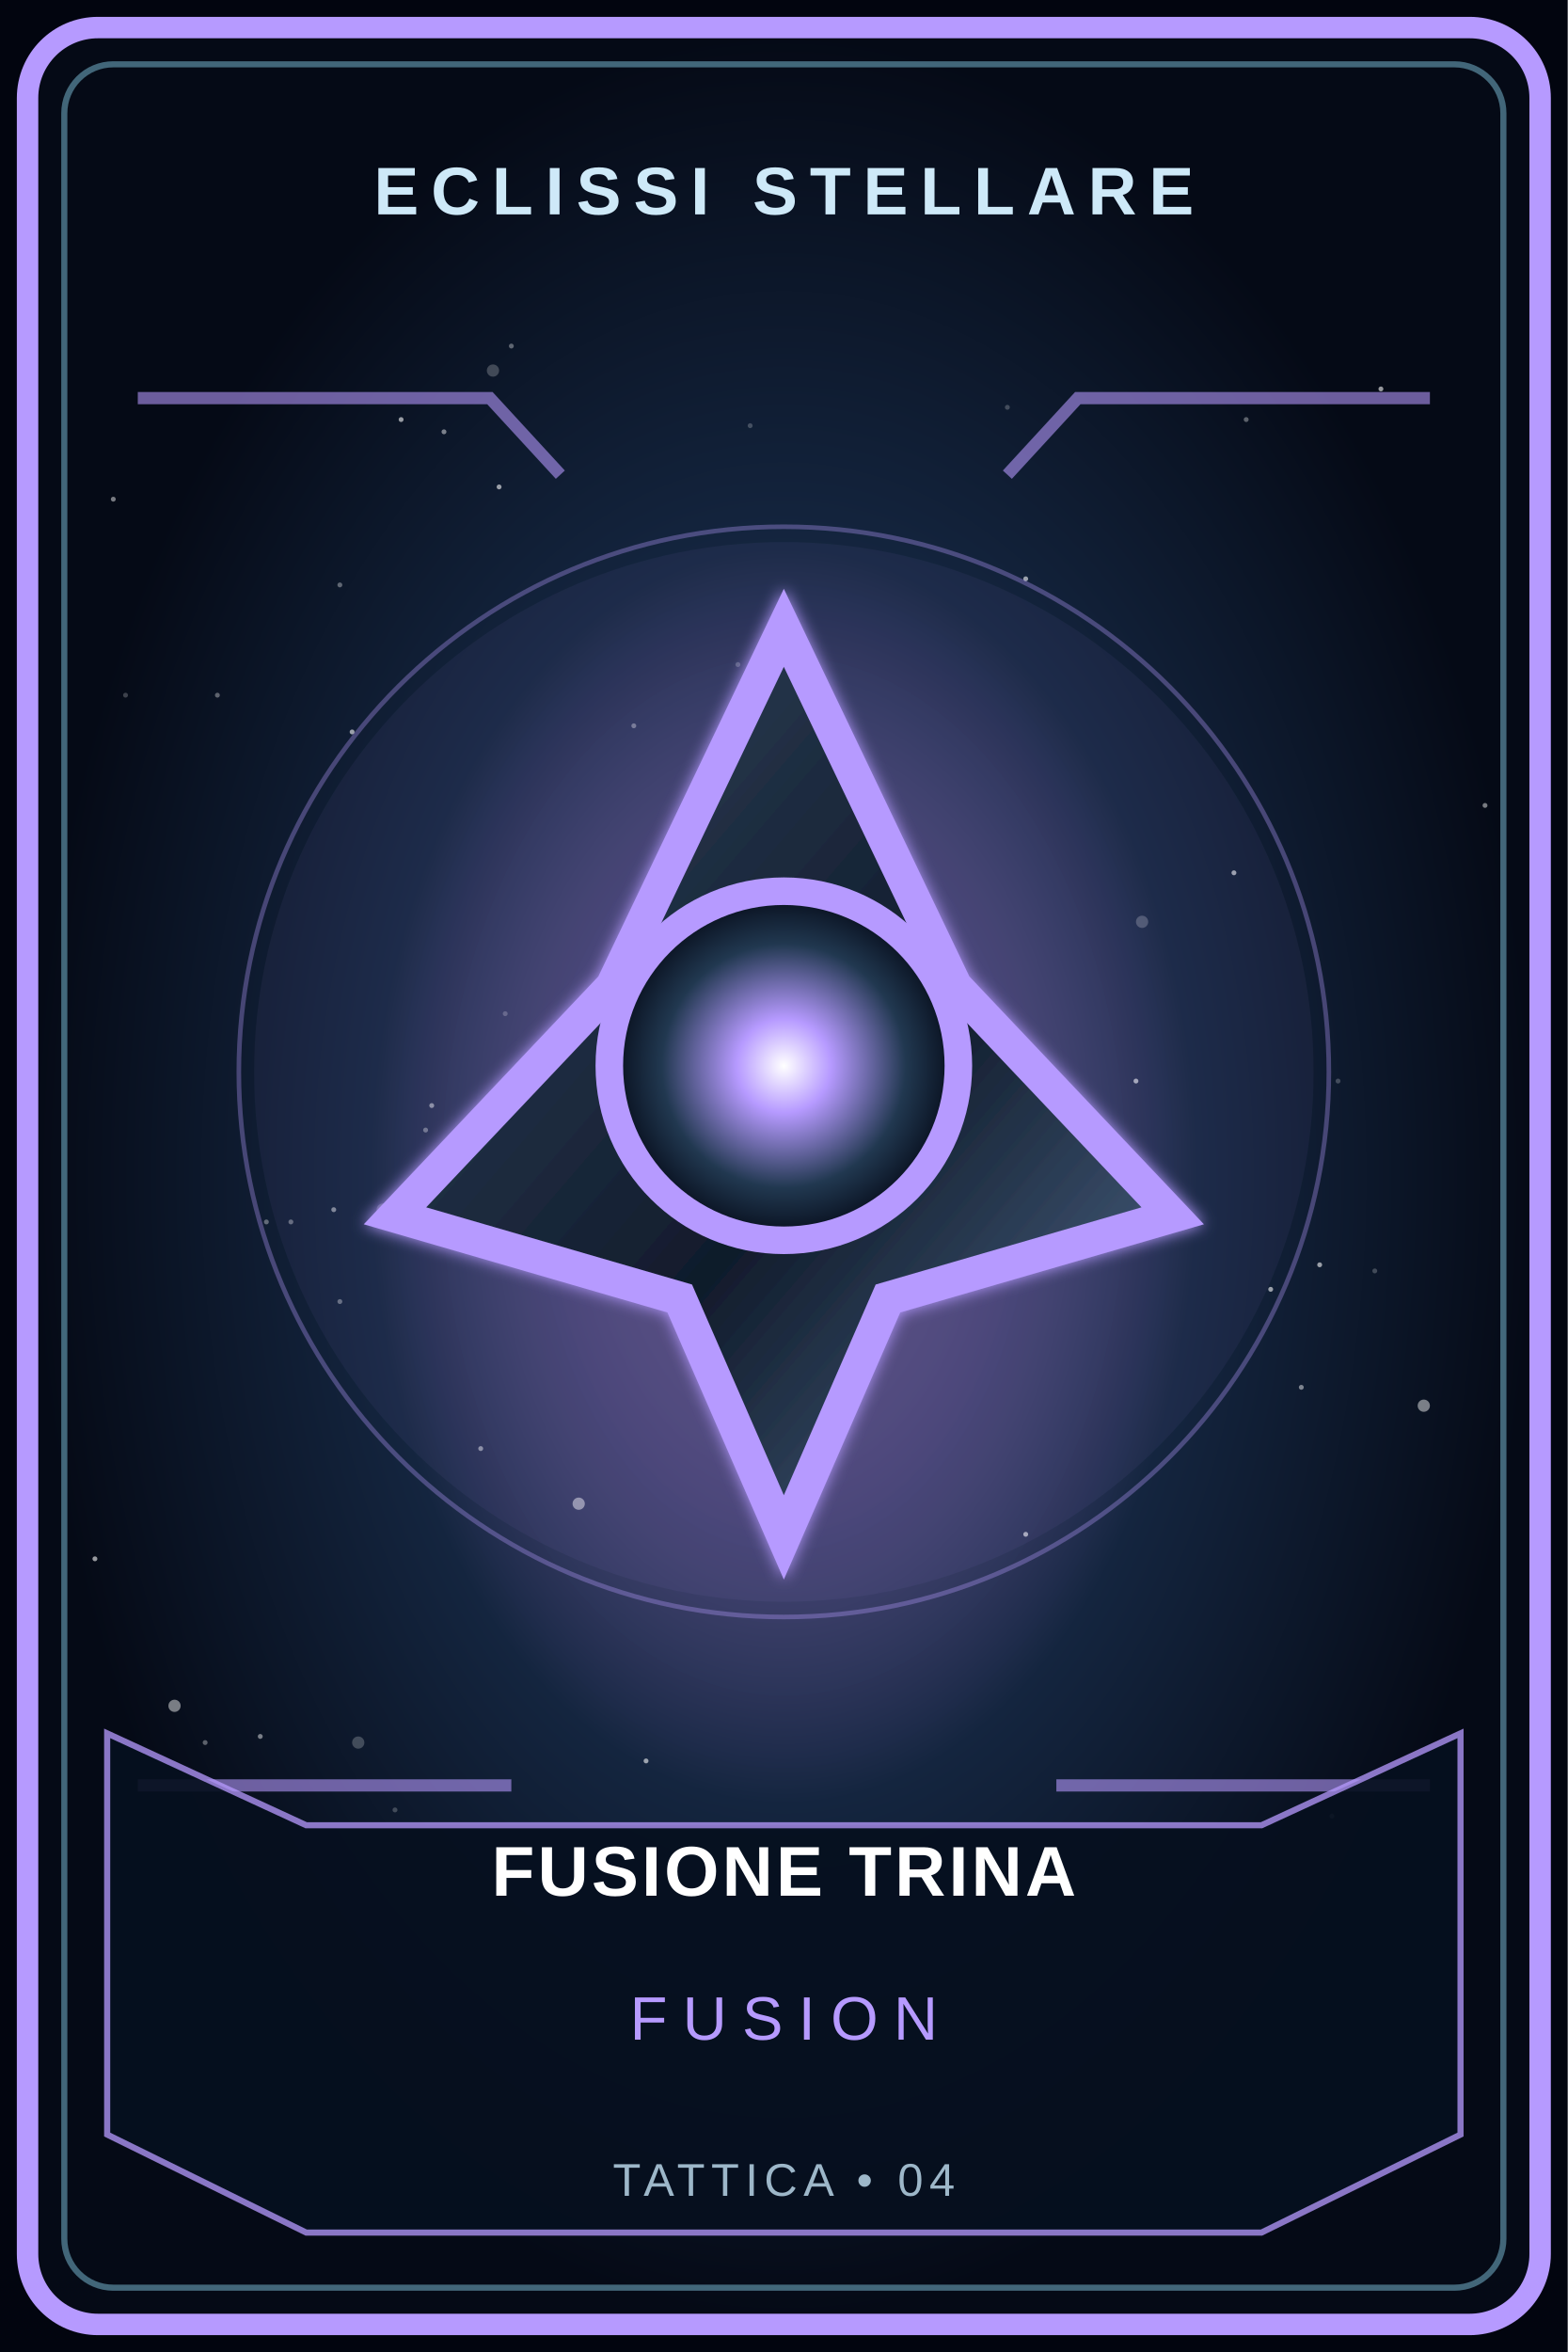
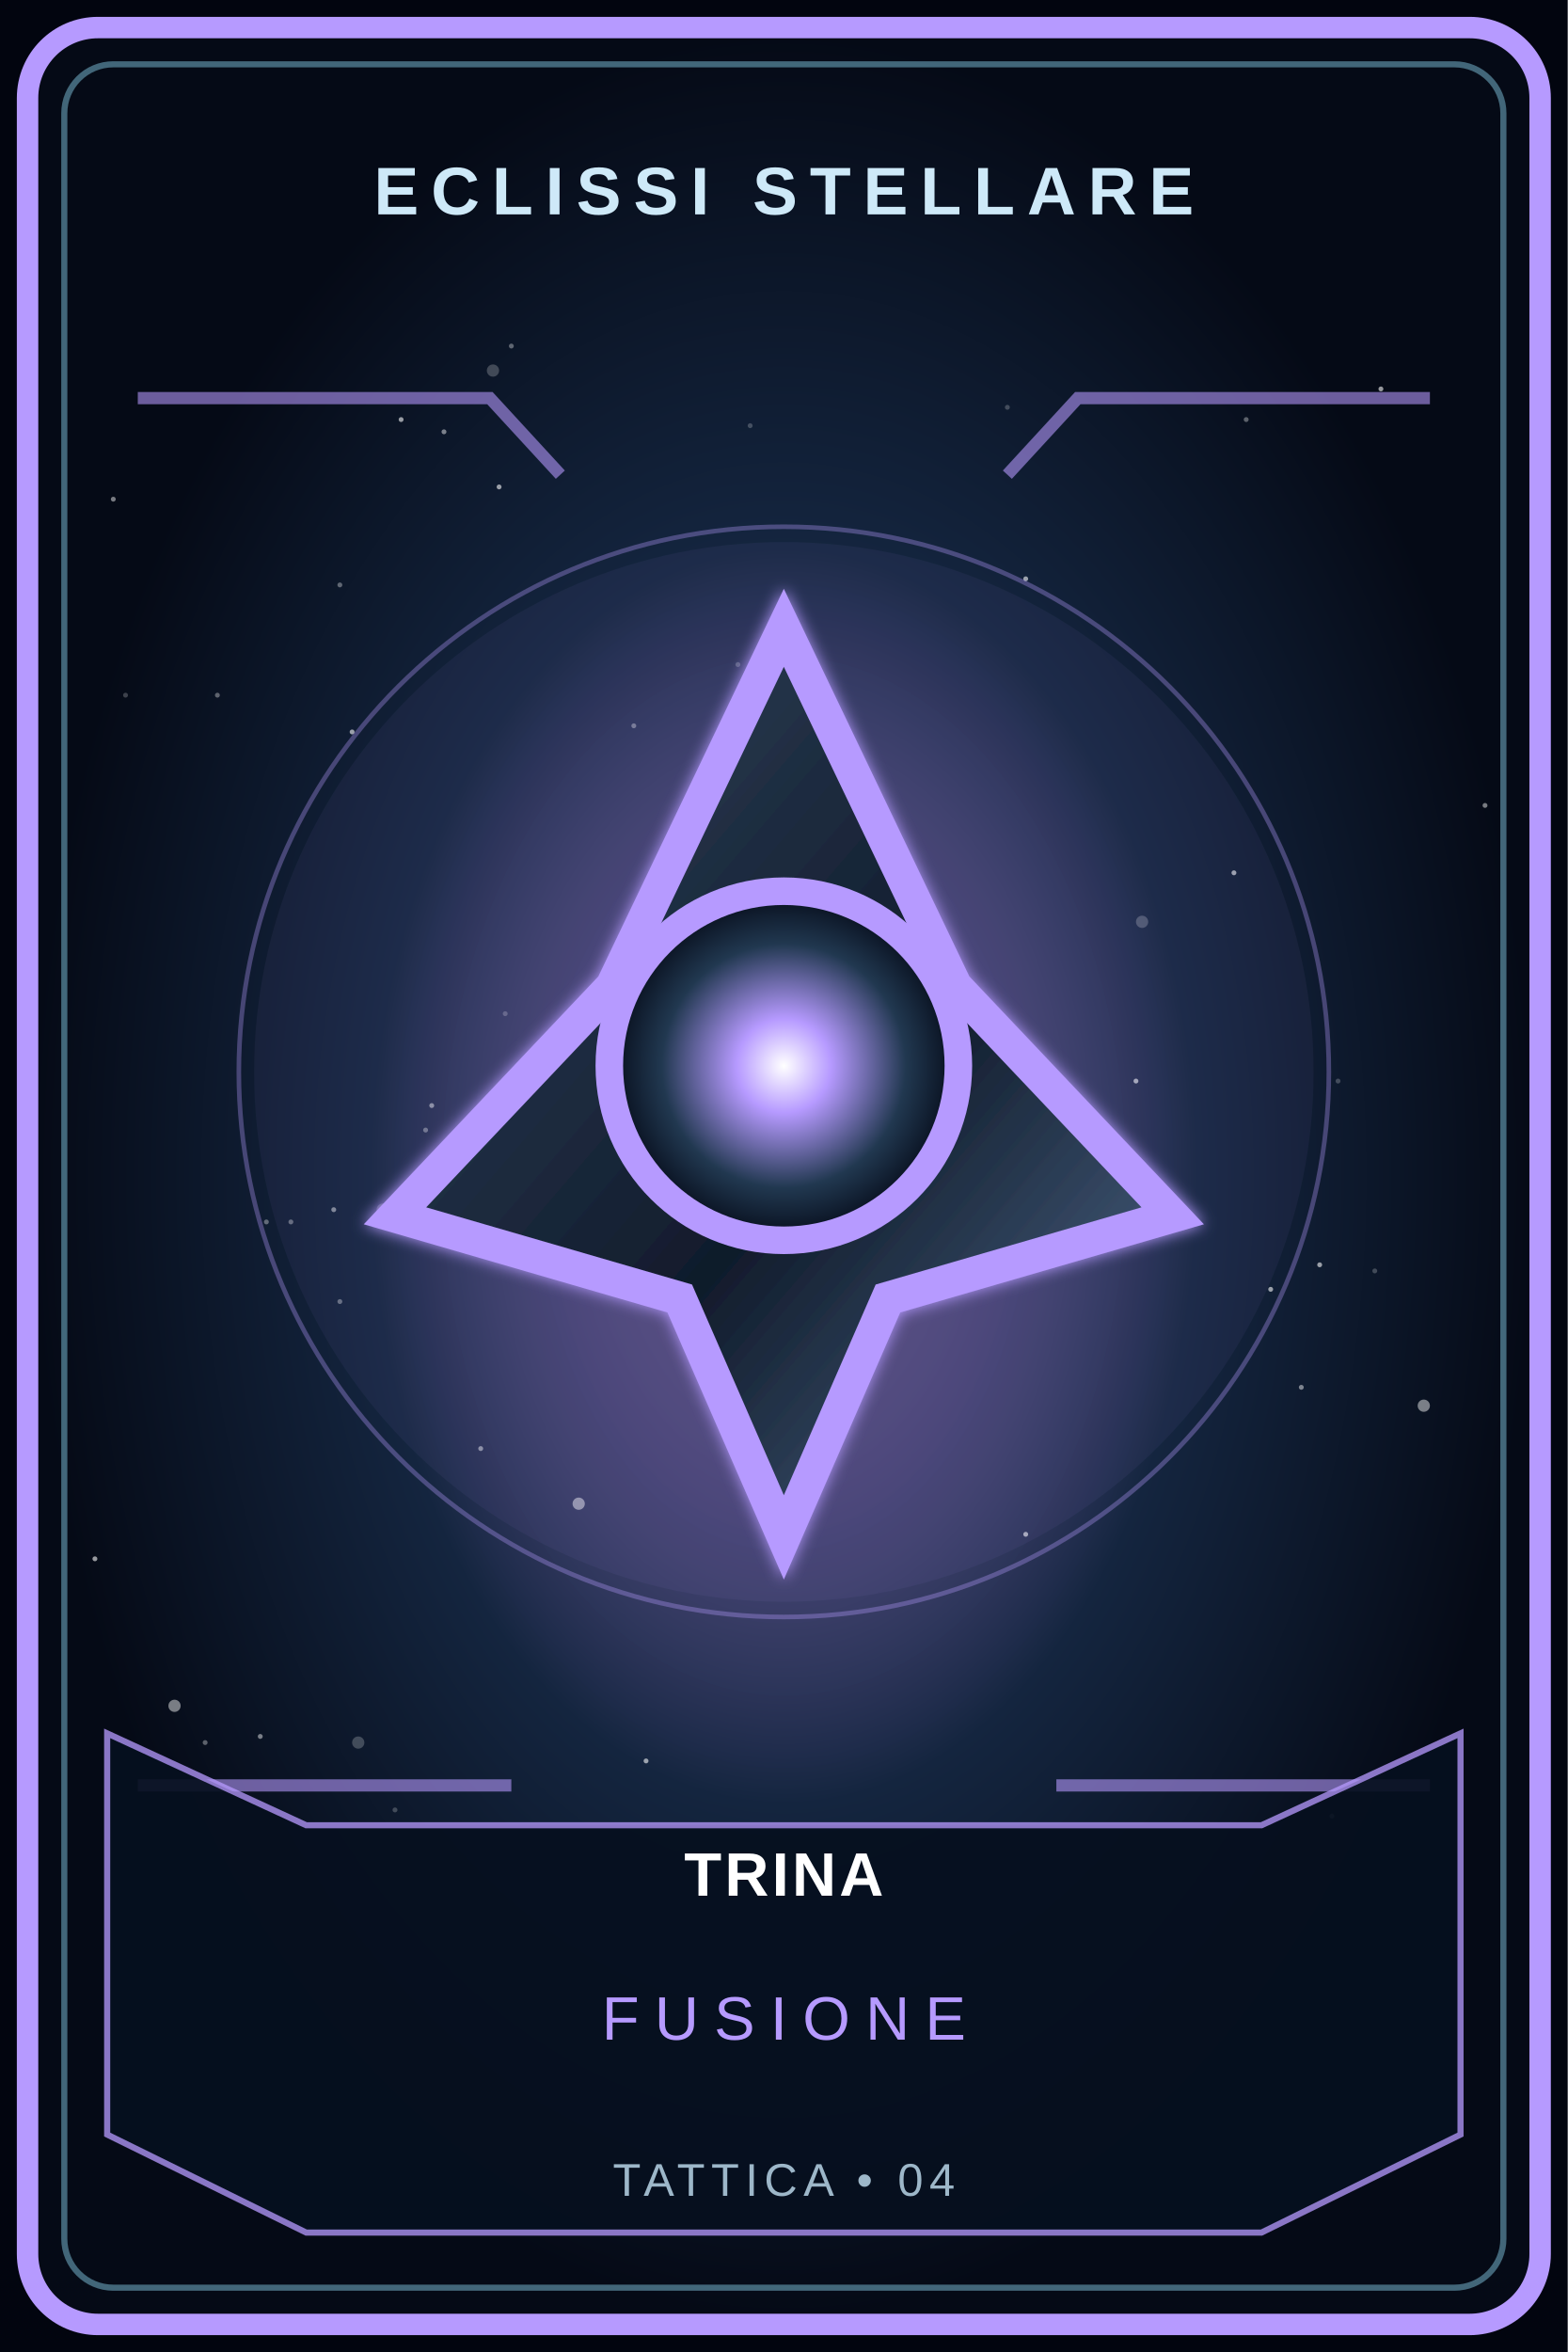
<svg xmlns="http://www.w3.org/2000/svg" width="512" height="768" viewBox="0 0 512 768" role="img" aria-label="FUSIONE TRINA">
  <defs>
    <radialGradient id="bg">
      <stop offset="0" stop-color="#b69aff" stop-opacity=".42" />
      <stop offset=".55" stop-color="#14253f" />
      <stop offset="1" stop-color="#050a16" />
    </radialGradient>
    <linearGradient id="metal" x1="0" x2="1" y1="0" y2="1">
      <stop stop-color="#a3b4c4" />
      <stop offset=".24" stop-color="#25354b" />
      <stop offset=".56" stop-color="#101b2b" />
      <stop offset=".85" stop-color="#405674" />
      <stop offset="1" stop-color="#a4b9ce" />
    </linearGradient>
    <radialGradient id="core">
      <stop stop-color="#ffffff" />
      <stop offset=".27" stop-color="#b69aff" />
      <stop offset=".7" stop-color="#213850" />
      <stop offset="1" stop-color="#060c1a" />
    </radialGradient>
    <filter id="glow" x="-80%" y="-80%" width="260%" height="260%">
      <feGaussianBlur stdDeviation="2.5" result="g" />
      <feMerge>
        <feMergeNode in="g" />
        <feMergeNode in="SourceGraphic" />
      </feMerge>
    </filter>
  </defs>
  <rect width="512" height="768" fill="#02050f" />
  <rect x="9" y="9" width="494" height="750" rx="23" fill="url(#bg)" stroke="#b69aff" stroke-width="7" />
  <rect x="21" y="21" width="470" height="726" rx="16" fill="none" stroke="#8cd7f2" stroke-opacity=".45" stroke-width="2" />
  <circle cx="161" cy="121" r="2" fill="#fff" opacity="0.22" />
  <circle cx="407" cy="137" r="0.8" fill="#fff" opacity="0.34" />
  <circle cx="485" cy="263" r="0.8" fill="#fff" opacity="0.46" />
  <circle cx="403" cy="285" r="0.8" fill="#fff" opacity="0.58" />
  <circle cx="241" cy="217" r="0.8" fill="#fff" opacity="0.22" />
  <circle cx="67" cy="569" r="0.8" fill="#fff" opacity="0.34" />
  <circle cx="189" cy="491" r="2" fill="#fff" opacity="0.46" />
  <circle cx="115" cy="239" r="0.8" fill="#fff" opacity="0.58" />
  <circle cx="245" cy="139" r="0.8" fill="#fff" opacity="0.22" />
  <circle cx="167" cy="113" r="0.8" fill="#fff" opacity="0.34" />
  <circle cx="205" cy="355" r="0.8" fill="#fff" opacity="0.46" />
  <circle cx="131" cy="137" r="0.8" fill="#fff" opacity="0.58" />
  <circle cx="201" cy="323" r="2" fill="#fff" opacity="0.22" />
  <circle cx="207" cy="237" r="0.8" fill="#fff" opacity="0.34" />
  <circle cx="425" cy="453" r="0.8" fill="#fff" opacity="0.46" />
  <circle cx="451" cy="127" r="0.8" fill="#fff" opacity="0.58" />
  <circle cx="41" cy="227" r="0.8" fill="#fff" opacity="0.22" />
  <circle cx="95" cy="399" r="0.8" fill="#fff" opacity="0.34" />
  <circle cx="209" cy="415" r="2" fill="#fff" opacity="0.46" />
  <circle cx="371" cy="353" r="0.8" fill="#fff" opacity="0.58" />
  <circle cx="165" cy="331" r="0.8" fill="#fff" opacity="0.22" />
  <circle cx="271" cy="285" r="0.8" fill="#fff" opacity="0.34" />
  <circle cx="145" cy="141" r="0.8" fill="#fff" opacity="0.46" />
  <circle cx="163" cy="159" r="0.8" fill="#fff" opacity="0.58" />
  <circle cx="117" cy="569" r="2" fill="#fff" opacity="0.22" />
  <circle cx="263" cy="405" r="0.8" fill="#fff" opacity="0.34" />
  <circle cx="141" cy="361" r="0.8" fill="#fff" opacity="0.46" />
  <circle cx="335" cy="501" r="0.8" fill="#fff" opacity="0.58" />
  <circle cx="449" cy="415" r="0.8" fill="#fff" opacity="0.22" />
  <circle cx="435" cy="593" r="0.8" fill="#fff" opacity="0.34" />
  <circle cx="57" cy="557" r="2" fill="#fff" opacity="0.46" />
  <circle cx="335" cy="189" r="0.8" fill="#fff" opacity="0.58" />
  <circle cx="329" cy="133" r="0.8" fill="#fff" opacity="0.22" />
  <circle cx="71" cy="227" r="0.8" fill="#fff" opacity="0.34" />
  <circle cx="85" cy="567" r="0.8" fill="#fff" opacity="0.46" />
  <circle cx="31" cy="509" r="0.8" fill="#fff" opacity="0.58" />
  <circle cx="373" cy="301" r="2" fill="#fff" opacity="0.22" />
  <circle cx="151" cy="391" r="0.8" fill="#fff" opacity="0.34" />
  <circle cx="109" cy="395" r="0.8" fill="#fff" opacity="0.46" />
  <circle cx="431" cy="413" r="0.8" fill="#fff" opacity="0.58" />
  <circle cx="437" cy="353" r="0.8" fill="#fff" opacity="0.22" />
  <circle cx="111" cy="425" r="0.8" fill="#fff" opacity="0.34" />
  <circle cx="465" cy="459" r="2" fill="#fff" opacity="0.46" />
  <circle cx="287" cy="393" r="0.8" fill="#fff" opacity="0.58" />
  <circle cx="257" cy="245" r="0.8" fill="#fff" opacity="0.22" />
  <circle cx="139" cy="369" r="0.8" fill="#fff" opacity="0.34" />
  <circle cx="37" cy="163" r="0.8" fill="#fff" opacity="0.46" />
  <circle cx="415" cy="421" r="0.8" fill="#fff" opacity="0.58" />
  <circle cx="125" cy="395" r="2" fill="#fff" opacity="0.22" />
  <circle cx="87" cy="399" r="0.8" fill="#fff" opacity="0.34" />
  <circle cx="157" cy="473" r="0.8" fill="#fff" opacity="0.46" />
  <circle cx="211" cy="575" r="0.8" fill="#fff" opacity="0.58" />
  <circle cx="129" cy="591" r="0.8" fill="#fff" opacity="0.22" />
  <circle cx="111" cy="191" r="0.8" fill="#fff" opacity="0.34" />
  <circle cx="256" cy="350" r="173" fill="#b69aff" opacity=".055" />
  <circle cx="256" cy="350" r="178" stroke="#b69aff" stroke-width="1.5" opacity=".34" fill="none" />
  <path d="M45 130L160 130L183 155M467 130L352 130L329 155M45 583L167 583M467 583L345 583" fill="none" stroke="#b69aff" stroke-width="4" opacity=".58" />
  <g>
    <path d="M256 205L312 322L383 397L290 424L256 502L222 424L129 397L200 322Z" fill="url(#metal)" stroke="#b69aff" stroke-width="11" filter="url(#glow)" />
    <circle cx="256" cy="348" r="57" fill="url(#core)" stroke="#b69aff" stroke-width="9" />
  </g>
  <path d="M35 566L100 596H412L477 566L477 697L412 729H100L35 697Z" fill="#06101fec" stroke="#b69aff" stroke-opacity=".75" stroke-width="2" />
  <text x="256" y="70" text-anchor="middle" font-family="Arial,sans-serif" font-weight="bold" font-size="22" fill="#cee9f8" letter-spacing="4">ECLISSI STELLARE</text>
-   <text x="256" y="619" text-anchor="middle" font-family="Arial,sans-serif" font-weight="bold" font-size="23" fill="#ffffff" letter-spacing="1">FUSIONE TRINA</text>
-   <text x="256" y="666" text-anchor="middle" font-family="Arial,sans-serif" font-size="20" fill="#b69aff" letter-spacing="5">FUSION</text>
+   <text x="256" y="619" text-anchor="middle" font-family="Arial,sans-serif" font-weight="bold" font-size="20" fill="#ffffff" letter-spacing="1">TRINA</text>
+   <text x="256" y="666" text-anchor="middle" font-family="Arial,sans-serif" font-size="20" fill="#b69aff" letter-spacing="5">FUSIONE</text>
  <text x="256" y="717" text-anchor="middle" font-family="Arial,sans-serif" font-size="15" fill="#9db7c9" letter-spacing="2">TATTICA  •  04</text>
</svg>
